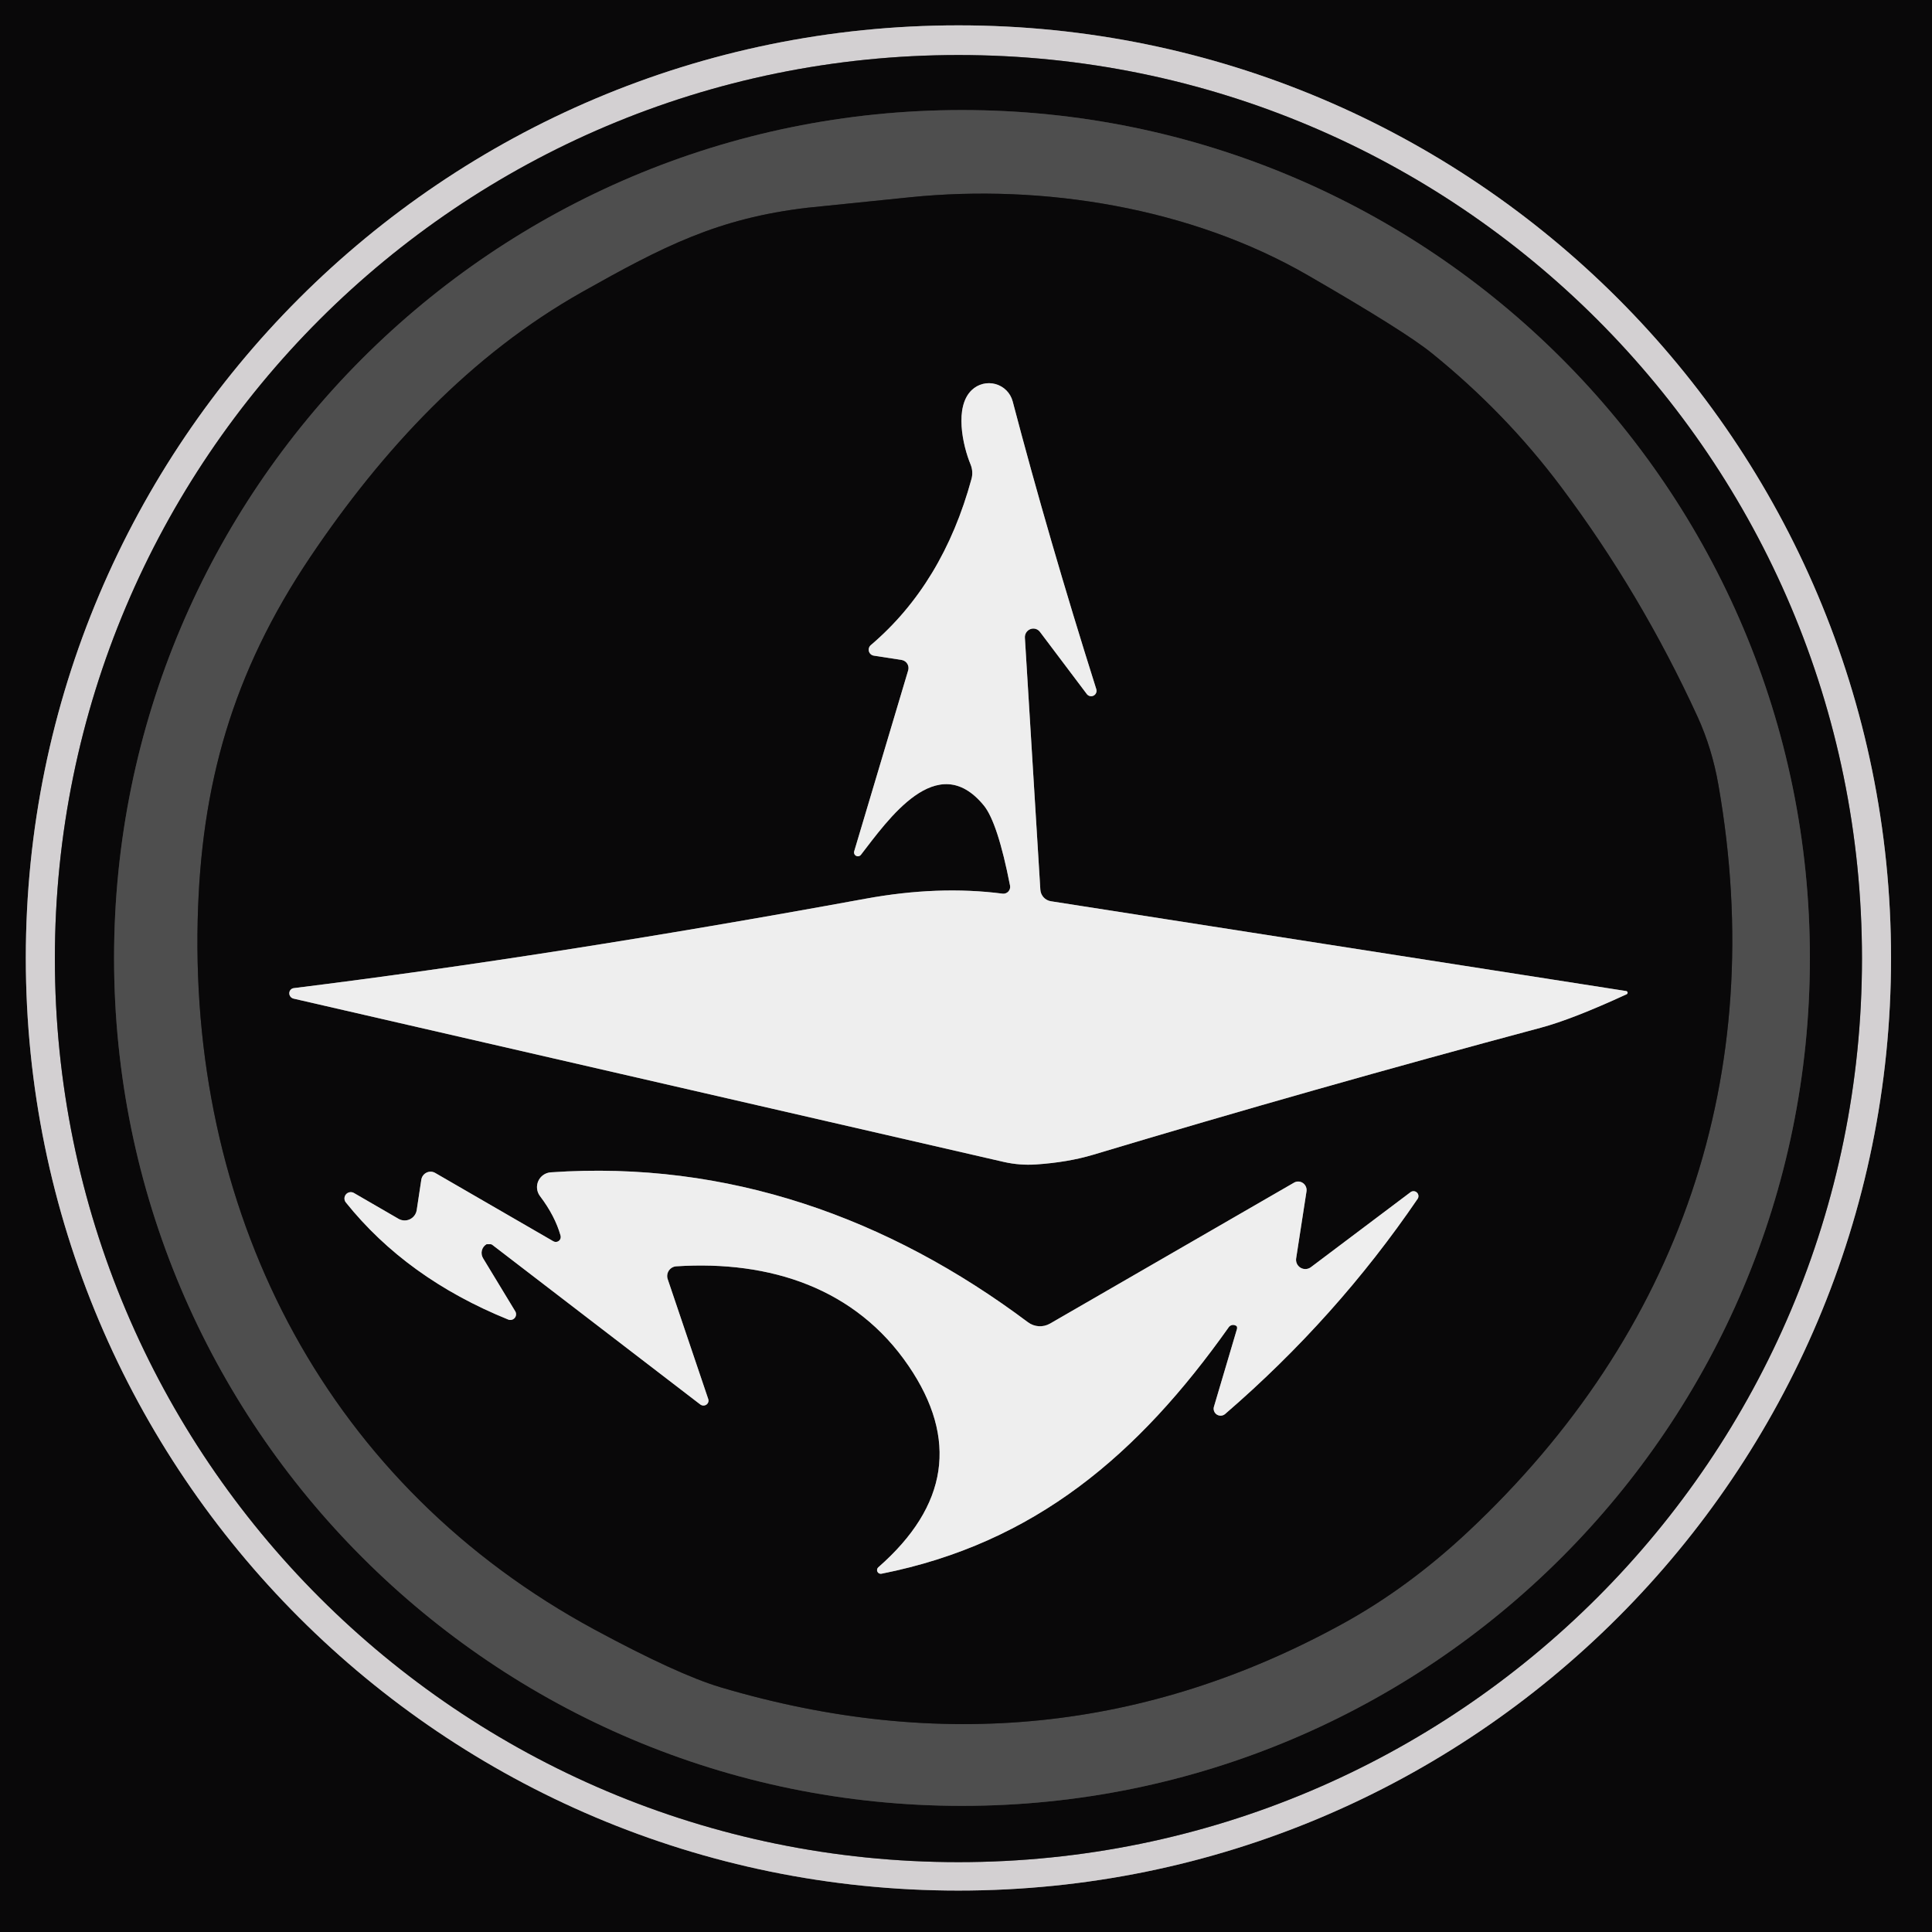
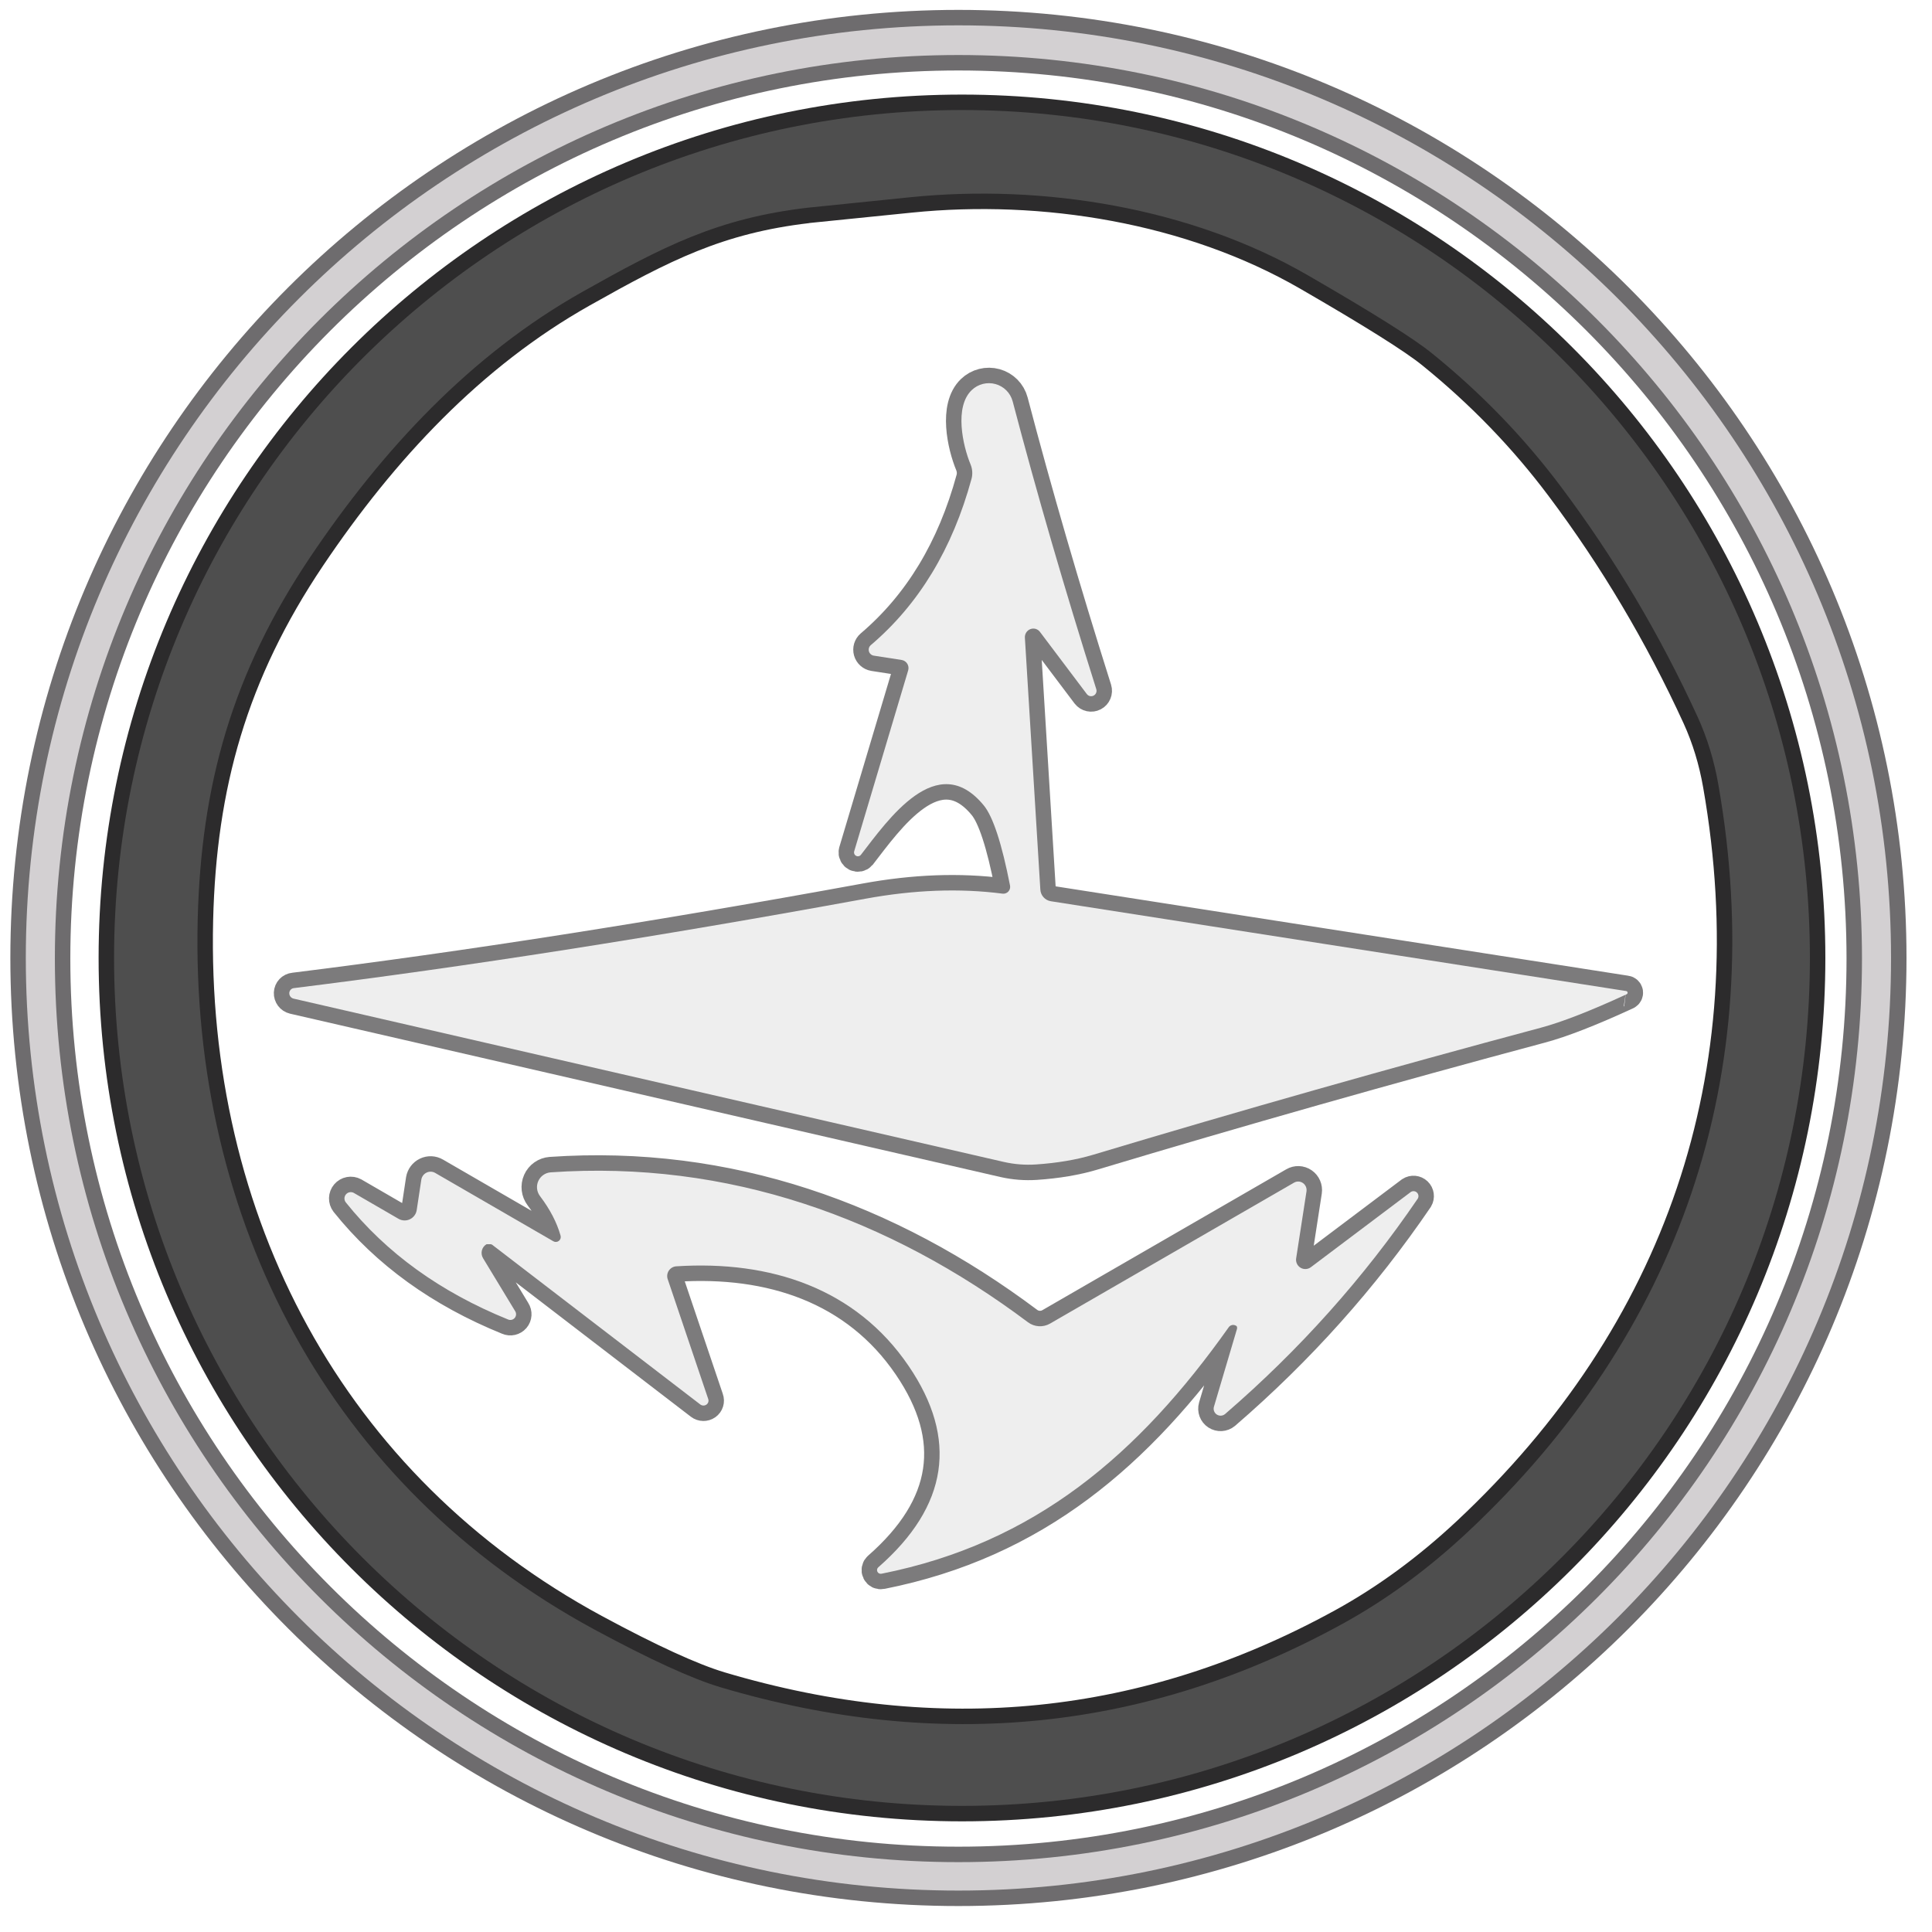
<svg xmlns="http://www.w3.org/2000/svg" version="1.1" viewBox="0.00 0.00 125.00 125.00">
  <g stroke-width="2.00" fill="none" stroke-linecap="butt">
    <path stroke="#6e6c6e" vector-effect="non-scaling-stroke" d="   M 122.35 61.98   A 60.34 60.34 0.0 0 0 62.01 1.64   A 60.34 60.34 0.0 0 0 1.67 61.98   A 60.34 60.34 0.0 0 0 62.01 122.32   A 60.34 60.34 0.0 0 0 122.35 61.98" />
    <path stroke="#6e6c6e" vector-effect="non-scaling-stroke" d="   M 120.47 62.02   A 58.46 58.46 0.0 0 0 62.01 3.56   A 58.46 58.46 0.0 0 0 3.55 62.02   A 58.46 58.46 0.0 0 0 62.01 120.48   A 58.46 58.46 0.0 0 0 120.47 62.02" />
    <path stroke="#2c2b2c" vector-effect="non-scaling-stroke" d="   M 117.10 61.98   A 54.86 54.86 0.0 0 0 62.24 7.12   A 54.86 54.86 0.0 0 0 7.38 61.98   A 54.86 54.86 0.0 0 0 62.24 116.84   A 54.86 54.86 0.0 0 0 117.10 61.98" />
    <path stroke="#2c2b2c" vector-effect="non-scaling-stroke" d="   M 109.84 46.39   Q 106.17 38.39 101.00 31.50   Q 97.42 26.72 92.65 22.86   Q 90.92 21.45 84.60 17.80   C 77.03 13.43 67.49 11.89 58.91 12.76   Q 52.28 13.44 52.25 13.44   C 46.44 14.12 42.89 15.95 37.65 18.90   C 30.47 22.95 24.77 29.06 20.08 36.03   C 15.02 43.56 13.00 50.81 12.79 59.53   C 12.33 79.00 21.36 96.18 38.46 105.43   Q 43.83 108.33 46.60 109.16   Q 67.89 115.49 86.88 105.05   Q 91.10 102.73 94.95 99.13   C 108.66 86.30 114.47 69.54 111.18 50.78   Q 110.77 48.43 109.84 46.39" />
    <path stroke="#7c7b7c" vector-effect="non-scaling-stroke" d="   M 105.21 64.12   L 67.99 58.31   A 0.81 0.81 0.0 0 1 67.31 57.56   L 66.31 41.26   A 0.55 0.54 -65.4 0 1 67.29 40.89   L 70.32 44.91   A 0.35 0.35 0.0 0 0 70.93 44.59   Q 67.86 34.88 65.52 25.97   A 1.60 1.59 -29.4 0 0 62.87 25.24   C 61.74 26.32 62.28 28.81 62.80 30.06   A 1.48 1.43 42.2 0 1 62.86 30.97   Q 61.01 37.77 56.34 41.74   A 0.39 0.39 0.0 0 0 56.53 42.42   L 58.34 42.70   A 0.53 0.53 0.0 0 1 58.76 43.37   L 55.26 55.10   A 0.25 0.25 0.0 0 0 55.69 55.32   C 57.45 53.05 60.63 48.43 63.65 52.11   Q 64.55 53.21 65.35 57.30   A 0.44 0.44 0.0 0 1 64.87 57.82   Q 60.71 57.28 55.98 58.15   Q 35.70 61.86 19.02 63.93   A 0.35 0.34 47.8 0 0 18.99 64.61   L 64.96 75.18   A 7.30 7.14 -39.9 0 0 67.03 75.34   Q 69.09 75.20 70.70 74.72   Q 85.02 70.42 99.70 66.49   Q 101.72 65.95 105.24 64.33   A 0.11 0.11 0.0 0 0 105.21 64.12" />
    <path stroke="#7c7b7c" vector-effect="non-scaling-stroke" d="   M 57.03 101.82   C 66.96 99.85 73.67 94.10 79.50 85.87   A 0.35 0.35 0.0 0 1 79.96 85.77   L 80.01 85.80   A 0.25 0.24 -51.6 0 1 80.03 85.99   L 78.54 91.02   A 0.45 0.45 0.0 0 0 79.26 91.49   Q 86.48 85.26 91.73 77.55   A 0.32 0.32 0.0 0 0 91.28 77.12   L 84.81 81.99   A 0.60 0.60 0.0 0 1 83.86 81.42   L 84.53 77.08   A 0.55 0.54 79.6 0 0 83.72 76.52   L 67.93 85.64   A 1.30 1.30 0.0 0 1 66.51 85.55   C 57.49 78.79 47.10 75.06 35.63 75.85   A 0.96 0.96 0.0 0 0 34.94 77.39   Q 35.91 78.67 36.27 79.95   A 0.32 0.32 0.0 0 1 35.80 80.31   L 28.16 75.89   A 0.61 0.60 -70.4 0 0 27.26 76.32   L 26.96 78.30   A 0.79 0.79 0.0 0 1 25.79 78.86   L 22.89 77.18   A 0.41 0.41 0.0 0 0 22.37 77.79   Q 26.31 82.71 32.87 85.37   A 0.37 0.37 0.0 0 0 33.33 84.83   L 31.25 81.40   A 0.66 0.65 59.6 0 1 31.48 80.50   Q 31.49 80.50 31.74 80.50   A 0.19 0.17 62.0 0 1 31.85 80.54   L 45.31 90.87   A 0.33 0.32 9.5 0 0 45.82 90.51   L 43.20 82.76   A 0.63 0.63 0.0 0 1 43.76 81.93   C 49.85 81.54 55.37 83.35 58.79 88.38   Q 63.61 95.46 56.83 101.40   A 0.24 0.24 0.0 0 0 57.03 101.82" />
  </g>
-   <path fill="#090809" d="   M 125.00 0.00   L 125.00 125.00   L 0.00 125.00   L 0.00 0.00   L 125.00 0.00   Z   M 122.35 61.98   A 60.34 60.34 0.0 0 0 62.01 1.64   A 60.34 60.34 0.0 0 0 1.67 61.98   A 60.34 60.34 0.0 0 0 62.01 122.32   A 60.34 60.34 0.0 0 0 122.35 61.98   Z" />
+   <path fill="none" d="   M 125.00 0.00   L 125.00 125.00   L 0.00 125.00   L 0.00 0.00   L 125.00 0.00   Z   M 122.35 61.98   A 60.34 60.34 0.0 0 0 62.01 1.64   A 60.34 60.34 0.0 0 0 1.67 61.98   A 60.34 60.34 0.0 0 0 62.01 122.32   A 60.34 60.34 0.0 0 0 122.35 61.98   Z" />
  <path fill="#d3d0d2" d="   M 122.35 61.98   A 60.34 60.34 0.0 0 1 62.01 122.32   A 60.34 60.34 0.0 0 1 1.67 61.98   A 60.34 60.34 0.0 0 1 62.01 1.64   A 60.34 60.34 0.0 0 1 122.35 61.98   Z   M 120.47 62.02   A 58.46 58.46 0.0 0 0 62.01 3.56   A 58.46 58.46 0.0 0 0 3.55 62.02   A 58.46 58.46 0.0 0 0 62.01 120.48   A 58.46 58.46 0.0 0 0 120.47 62.02   Z" />
-   <path fill="#090809" d="   M 120.47 62.02   A 58.46 58.46 0.0 0 1 62.01 120.48   A 58.46 58.46 0.0 0 1 3.55 62.02   A 58.46 58.46 0.0 0 1 62.01 3.56   A 58.46 58.46 0.0 0 1 120.47 62.02   Z   M 117.10 61.98   A 54.86 54.86 0.0 0 0 62.24 7.12   A 54.86 54.86 0.0 0 0 7.38 61.98   A 54.86 54.86 0.0 0 0 62.24 116.84   A 54.86 54.86 0.0 0 0 117.10 61.98   Z" />
+   <path fill="none" d="   M 120.47 62.02   A 58.46 58.46 0.0 0 1 62.01 120.48   A 58.46 58.46 0.0 0 1 3.55 62.02   A 58.46 58.46 0.0 0 1 62.01 3.56   A 58.46 58.46 0.0 0 1 120.47 62.02   Z   M 117.10 61.98   A 54.86 54.86 0.0 0 0 62.24 7.12   A 54.86 54.86 0.0 0 0 7.38 61.98   A 54.86 54.86 0.0 0 0 62.24 116.84   A 54.86 54.86 0.0 0 0 117.10 61.98   Z" />
  <path fill="#4e4e4e" d="   M 117.10 61.98   A 54.86 54.86 0.0 0 1 62.24 116.84   A 54.86 54.86 0.0 0 1 7.38 61.98   A 54.86 54.86 0.0 0 1 62.24 7.12   A 54.86 54.86 0.0 0 1 117.10 61.98   Z   M 109.84 46.39   Q 106.17 38.39 101.00 31.50   Q 97.42 26.72 92.65 22.86   Q 90.92 21.45 84.60 17.80   C 77.03 13.43 67.49 11.89 58.91 12.76   Q 52.28 13.44 52.25 13.44   C 46.44 14.12 42.89 15.95 37.65 18.90   C 30.47 22.95 24.77 29.06 20.08 36.03   C 15.02 43.56 13.00 50.81 12.79 59.53   C 12.33 79.00 21.36 96.18 38.46 105.43   Q 43.83 108.33 46.60 109.16   Q 67.89 115.49 86.88 105.05   Q 91.10 102.73 94.95 99.13   C 108.66 86.30 114.47 69.54 111.18 50.78   Q 110.77 48.43 109.84 46.39   Z" />
-   <path fill="#090809" d="   M 109.84 46.39   Q 110.77 48.43 111.18 50.78   C 114.47 69.54 108.66 86.30 94.95 99.13   Q 91.10 102.73 86.88 105.05   Q 67.89 115.49 46.60 109.16   Q 43.83 108.33 38.46 105.43   C 21.36 96.18 12.33 79.00 12.79 59.53   C 13.00 50.81 15.02 43.56 20.08 36.03   C 24.77 29.06 30.47 22.95 37.65 18.90   C 42.89 15.95 46.44 14.12 52.25 13.44   Q 52.28 13.44 58.91 12.76   C 67.49 11.89 77.03 13.43 84.60 17.80   Q 90.92 21.45 92.65 22.86   Q 97.42 26.72 101.00 31.50   Q 106.17 38.39 109.84 46.39   Z   M 105.21 64.12   L 67.99 58.31   A 0.81 0.81 0.0 0 1 67.31 57.56   L 66.31 41.26   A 0.55 0.54 -65.4 0 1 67.29 40.89   L 70.32 44.91   A 0.35 0.35 0.0 0 0 70.93 44.59   Q 67.86 34.88 65.52 25.97   A 1.60 1.59 -29.4 0 0 62.87 25.24   C 61.74 26.32 62.28 28.81 62.80 30.06   A 1.48 1.43 42.2 0 1 62.86 30.97   Q 61.01 37.77 56.34 41.74   A 0.39 0.39 0.0 0 0 56.53 42.42   L 58.34 42.70   A 0.53 0.53 0.0 0 1 58.76 43.37   L 55.26 55.10   A 0.25 0.25 0.0 0 0 55.69 55.32   C 57.45 53.05 60.63 48.43 63.65 52.11   Q 64.55 53.21 65.35 57.30   A 0.44 0.44 0.0 0 1 64.87 57.82   Q 60.71 57.28 55.98 58.15   Q 35.70 61.86 19.02 63.93   A 0.35 0.34 47.8 0 0 18.99 64.61   L 64.96 75.18   A 7.30 7.14 -39.9 0 0 67.03 75.34   Q 69.09 75.20 70.70 74.72   Q 85.02 70.42 99.70 66.49   Q 101.72 65.95 105.24 64.33   A 0.11 0.11 0.0 0 0 105.21 64.12   Z   M 57.03 101.82   C 66.96 99.85 73.67 94.10 79.50 85.87   A 0.35 0.35 0.0 0 1 79.96 85.77   L 80.01 85.80   A 0.25 0.24 -51.6 0 1 80.03 85.99   L 78.54 91.02   A 0.45 0.45 0.0 0 0 79.26 91.49   Q 86.48 85.26 91.73 77.55   A 0.32 0.32 0.0 0 0 91.28 77.12   L 84.81 81.99   A 0.60 0.60 0.0 0 1 83.86 81.42   L 84.53 77.08   A 0.55 0.54 79.6 0 0 83.72 76.52   L 67.93 85.64   A 1.30 1.30 0.0 0 1 66.51 85.55   C 57.49 78.79 47.10 75.06 35.63 75.85   A 0.96 0.96 0.0 0 0 34.94 77.39   Q 35.91 78.67 36.27 79.95   A 0.32 0.32 0.0 0 1 35.80 80.31   L 28.16 75.89   A 0.61 0.60 -70.4 0 0 27.26 76.32   L 26.96 78.30   A 0.79 0.79 0.0 0 1 25.79 78.86   L 22.89 77.18   A 0.41 0.41 0.0 0 0 22.37 77.79   Q 26.31 82.71 32.87 85.37   A 0.37 0.37 0.0 0 0 33.33 84.83   L 31.25 81.40   A 0.66 0.65 59.6 0 1 31.48 80.50   Q 31.49 80.50 31.74 80.50   A 0.19 0.17 62.0 0 1 31.85 80.54   L 45.31 90.87   A 0.33 0.32 9.5 0 0 45.82 90.51   L 43.20 82.76   A 0.63 0.63 0.0 0 1 43.76 81.93   C 49.85 81.54 55.37 83.35 58.79 88.38   Q 63.61 95.46 56.83 101.40   A 0.24 0.24 0.0 0 0 57.03 101.82   Z" />
+   <path fill="none" d="   M 109.84 46.39   Q 110.77 48.43 111.18 50.78   C 114.47 69.54 108.66 86.30 94.95 99.13   Q 91.10 102.73 86.88 105.05   Q 67.89 115.49 46.60 109.16   Q 43.83 108.33 38.46 105.43   C 21.36 96.18 12.33 79.00 12.79 59.53   C 13.00 50.81 15.02 43.56 20.08 36.03   C 24.77 29.06 30.47 22.95 37.65 18.90   C 42.89 15.95 46.44 14.12 52.25 13.44   Q 52.28 13.44 58.91 12.76   C 67.49 11.89 77.03 13.43 84.60 17.80   Q 90.92 21.45 92.65 22.86   Q 97.42 26.72 101.00 31.50   Q 106.17 38.39 109.84 46.39   Z   M 105.21 64.12   L 67.99 58.31   A 0.81 0.81 0.0 0 1 67.31 57.56   L 66.31 41.26   A 0.55 0.54 -65.4 0 1 67.29 40.89   L 70.32 44.91   A 0.35 0.35 0.0 0 0 70.93 44.59   Q 67.86 34.88 65.52 25.97   A 1.60 1.59 -29.4 0 0 62.87 25.24   C 61.74 26.32 62.28 28.81 62.80 30.06   A 1.48 1.43 42.2 0 1 62.86 30.97   Q 61.01 37.77 56.34 41.74   A 0.39 0.39 0.0 0 0 56.53 42.42   L 58.34 42.70   A 0.53 0.53 0.0 0 1 58.76 43.37   L 55.26 55.10   A 0.25 0.25 0.0 0 0 55.69 55.32   C 57.45 53.05 60.63 48.43 63.65 52.11   Q 64.55 53.21 65.35 57.30   A 0.44 0.44 0.0 0 1 64.87 57.82   Q 60.71 57.28 55.98 58.15   Q 35.70 61.86 19.02 63.93   A 0.35 0.34 47.8 0 0 18.99 64.61   L 64.96 75.18   A 7.30 7.14 -39.9 0 0 67.03 75.34   Q 69.09 75.20 70.70 74.72   Q 85.02 70.42 99.70 66.49   Q 101.72 65.95 105.24 64.33   A 0.11 0.11 0.0 0 0 105.21 64.12   Z   M 57.03 101.82   C 66.96 99.85 73.67 94.10 79.50 85.87   A 0.35 0.35 0.0 0 1 79.96 85.77   L 80.01 85.80   A 0.25 0.24 -51.6 0 1 80.03 85.99   L 78.54 91.02   A 0.45 0.45 0.0 0 0 79.26 91.49   Q 86.48 85.26 91.73 77.55   A 0.32 0.32 0.0 0 0 91.28 77.12   L 84.81 81.99   A 0.60 0.60 0.0 0 1 83.86 81.42   L 84.53 77.08   A 0.55 0.54 79.6 0 0 83.72 76.52   L 67.93 85.64   A 1.30 1.30 0.0 0 1 66.51 85.55   C 57.49 78.79 47.10 75.06 35.63 75.85   A 0.96 0.96 0.0 0 0 34.94 77.39   Q 35.91 78.67 36.27 79.95   A 0.32 0.32 0.0 0 1 35.80 80.31   L 28.16 75.89   A 0.61 0.60 -70.4 0 0 27.26 76.32   L 26.96 78.30   A 0.79 0.79 0.0 0 1 25.79 78.86   L 22.89 77.18   A 0.41 0.41 0.0 0 0 22.37 77.79   Q 26.31 82.71 32.87 85.37   A 0.37 0.37 0.0 0 0 33.33 84.83   L 31.25 81.40   A 0.66 0.65 59.6 0 1 31.48 80.50   Q 31.49 80.50 31.74 80.50   A 0.19 0.17 62.0 0 1 31.85 80.54   L 45.31 90.87   A 0.33 0.32 9.5 0 0 45.82 90.51   L 43.20 82.76   A 0.63 0.63 0.0 0 1 43.76 81.93   C 49.85 81.54 55.37 83.35 58.79 88.38   Q 63.61 95.46 56.83 101.40   A 0.24 0.24 0.0 0 0 57.03 101.82   Z" />
  <path fill="#eeeeee" d="   M 105.24 64.33   Q 101.72 65.95 99.70 66.49   Q 85.02 70.42 70.70 74.72   Q 69.09 75.20 67.03 75.34   A 7.30 7.14 -39.9 0 1 64.96 75.18   L 18.99 64.61   A 0.35 0.34 47.8 0 1 19.02 63.93   Q 35.70 61.86 55.98 58.15   Q 60.71 57.28 64.87 57.82   A 0.44 0.44 0.0 0 0 65.35 57.30   Q 64.55 53.21 63.65 52.11   C 60.63 48.43 57.45 53.05 55.69 55.32   A 0.25 0.25 0.0 0 1 55.26 55.10   L 58.76 43.37   A 0.53 0.53 0.0 0 0 58.34 42.70   L 56.53 42.42   A 0.39 0.39 0.0 0 1 56.34 41.74   Q 61.01 37.77 62.86 30.97   A 1.48 1.43 42.2 0 0 62.80 30.06   C 62.28 28.81 61.74 26.32 62.87 25.24   A 1.60 1.59 -29.4 0 1 65.52 25.97   Q 67.86 34.88 70.93 44.59   A 0.35 0.35 0.0 0 1 70.32 44.91   L 67.29 40.89   A 0.55 0.54 -65.4 0 0 66.31 41.26   L 67.31 57.56   A 0.81 0.81 0.0 0 0 67.99 58.31   L 105.21 64.12   A 0.11 0.11 0.0 0 1 105.24 64.33   Z" />
  <path fill="#eeeeee" d="   M 56.83 101.40   Q 63.61 95.46 58.79 88.38   C 55.37 83.35 49.85 81.54 43.76 81.93   A 0.63 0.63 0.0 0 0 43.20 82.76   L 45.82 90.51   A 0.33 0.32 9.5 0 1 45.31 90.87   L 31.85 80.54   A 0.19 0.17 62.0 0 0 31.74 80.50   Q 31.49 80.50 31.48 80.50   A 0.66 0.65 59.6 0 0 31.25 81.40   L 33.33 84.83   A 0.37 0.37 0.0 0 1 32.87 85.37   Q 26.31 82.71 22.37 77.79   A 0.41 0.41 0.0 0 1 22.89 77.18   L 25.79 78.86   A 0.79 0.79 0.0 0 0 26.96 78.30   L 27.26 76.32   A 0.61 0.60 -70.4 0 1 28.16 75.89   L 35.80 80.31   A 0.32 0.32 0.0 0 0 36.27 79.95   Q 35.91 78.67 34.94 77.39   A 0.96 0.96 0.0 0 1 35.63 75.85   C 47.10 75.06 57.49 78.79 66.51 85.55   A 1.30 1.30 0.0 0 0 67.93 85.64   L 83.72 76.52   A 0.55 0.54 79.6 0 1 84.53 77.08   L 83.86 81.42   A 0.60 0.60 0.0 0 0 84.81 81.99   L 91.28 77.12   A 0.32 0.32 0.0 0 1 91.73 77.55   Q 86.48 85.26 79.26 91.49   A 0.45 0.45 0.0 0 1 78.54 91.02   L 80.03 85.99   A 0.25 0.24 -51.6 0 0 80.01 85.80   L 79.96 85.77   A 0.35 0.35 0.0 0 0 79.50 85.87   C 73.67 94.10 66.96 99.85 57.03 101.82   A 0.24 0.24 0.0 0 1 56.83 101.40   Z" />
</svg>
